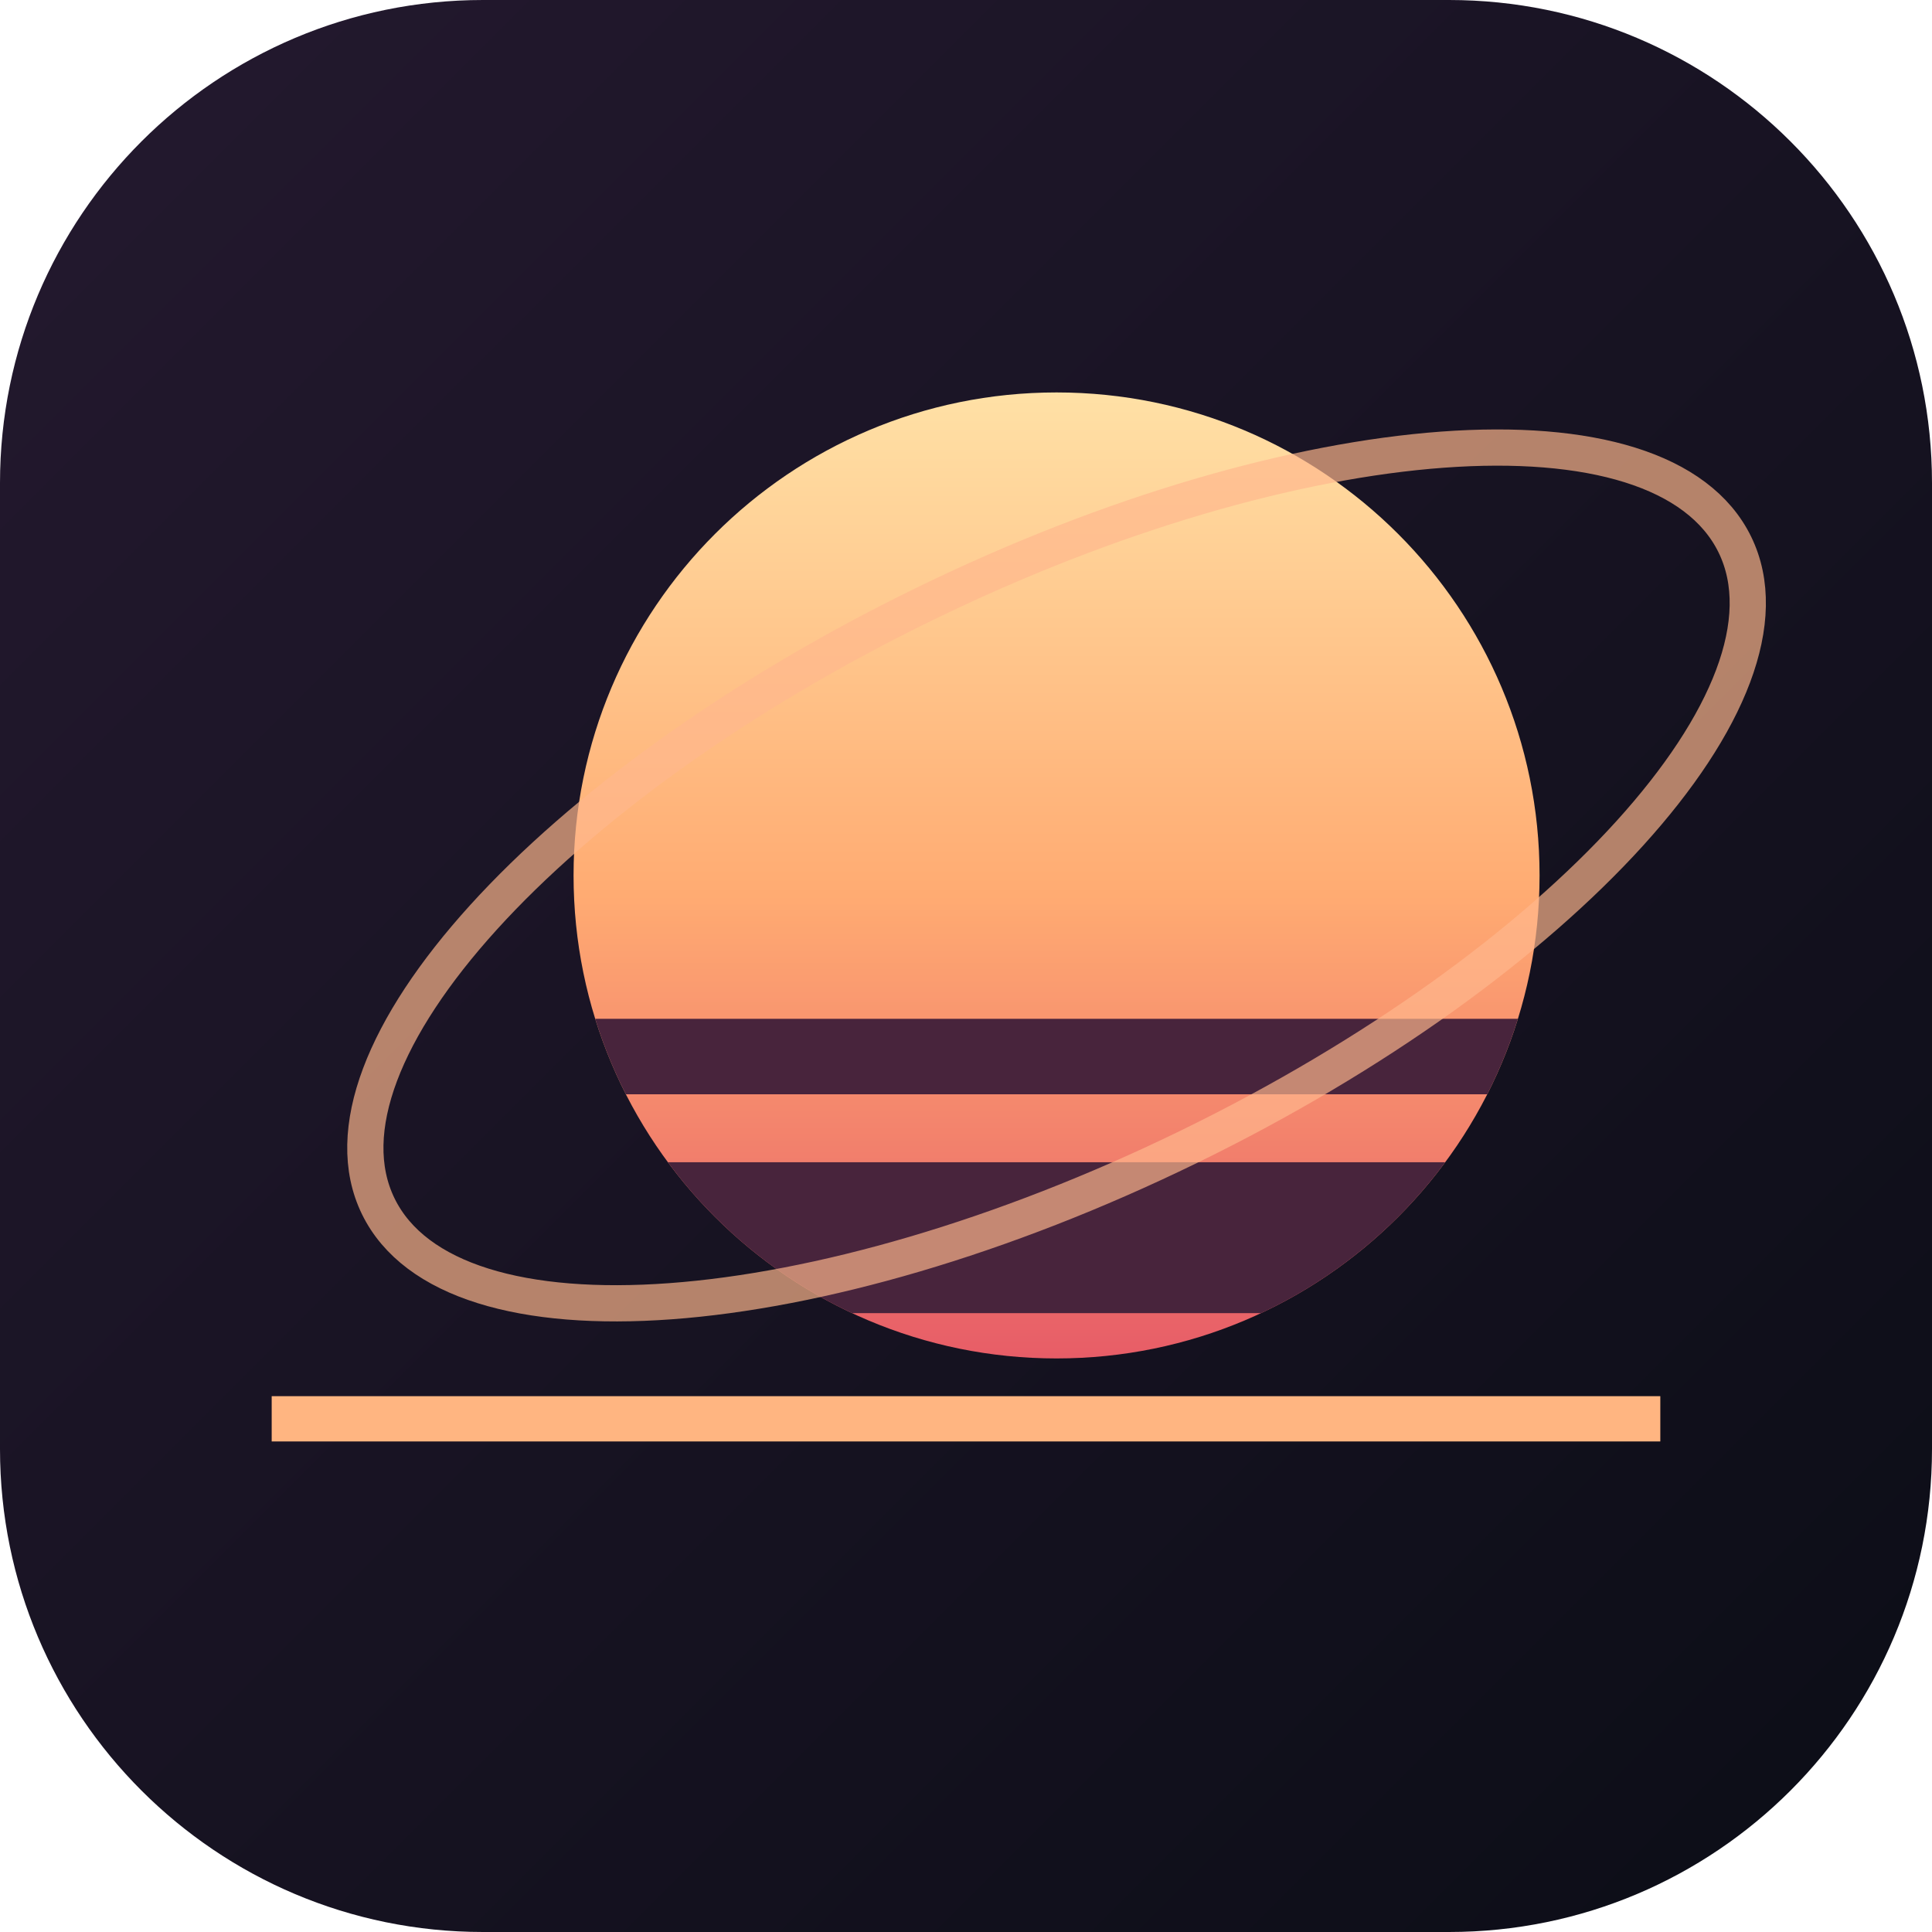
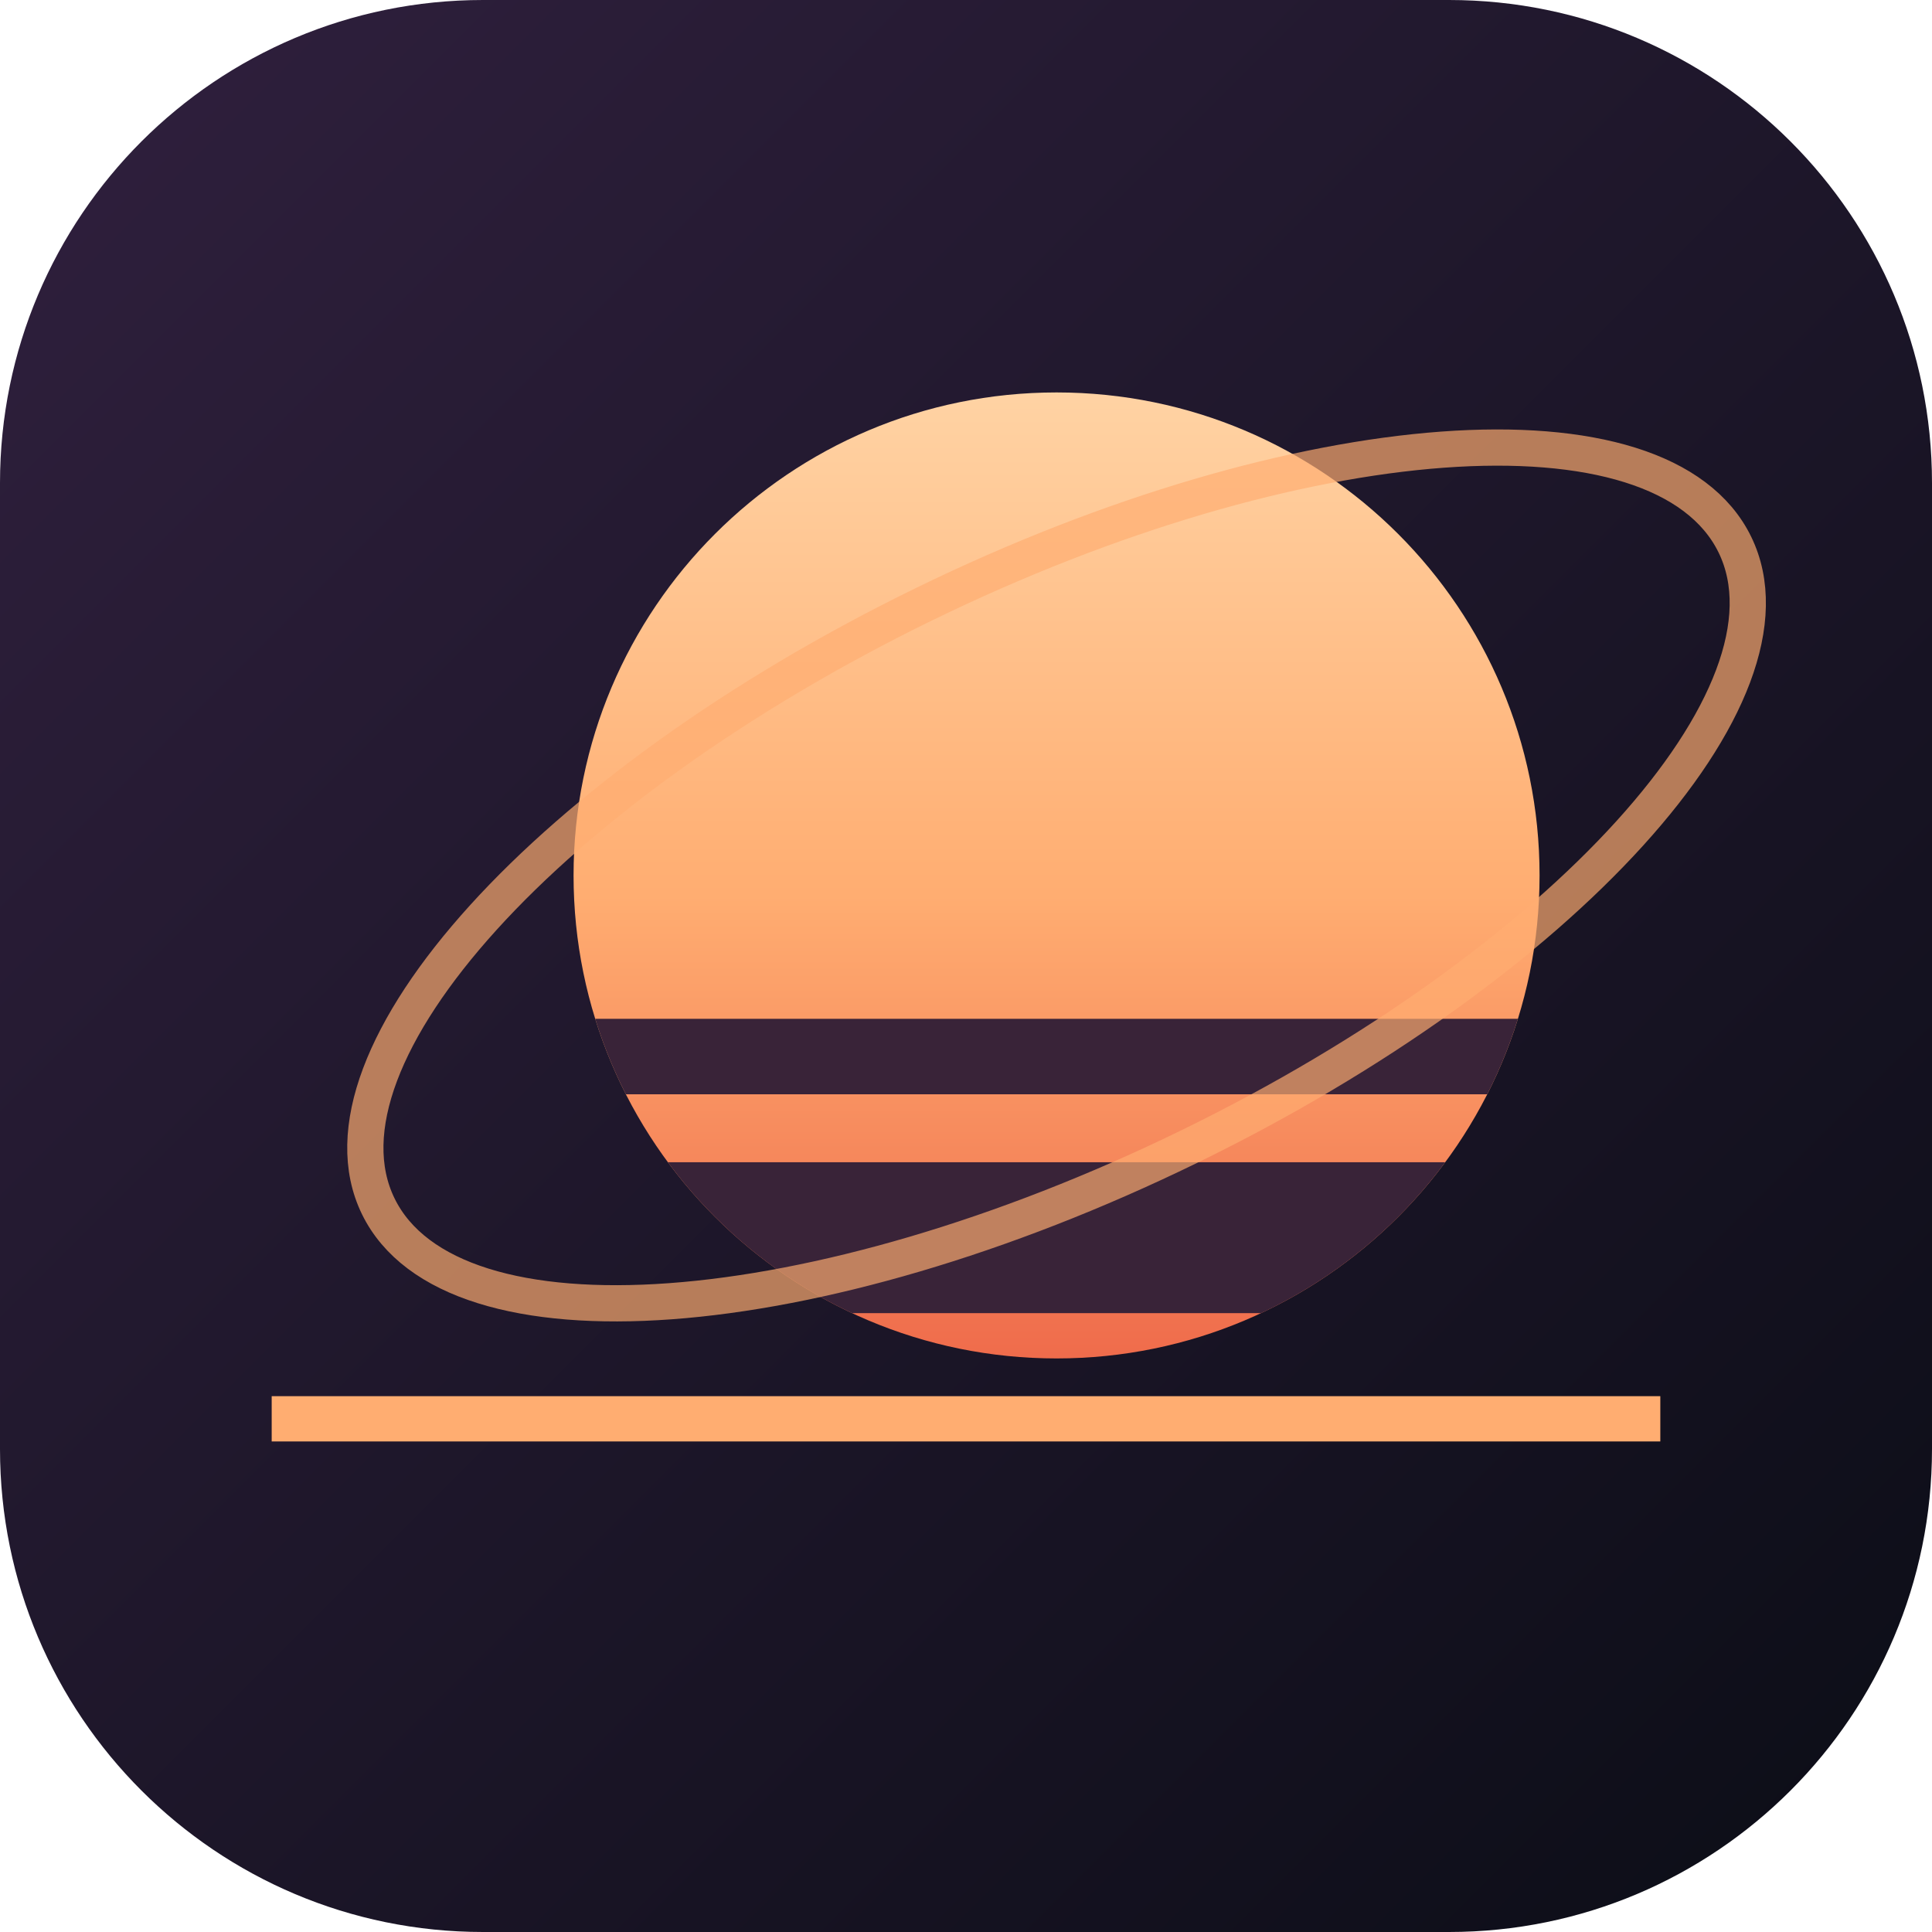
<svg xmlns="http://www.w3.org/2000/svg" width="64" height="64" viewBox="0 0 64 64">
  <defs>
    <linearGradient id="sky" x1="0" y1="0" x2="1" y2="1">
-       <stop stop-color="#24192f" />
+       <stop stop-color="#30203e" />
      <stop offset="1" stop-color="#0b0d16" />
    </linearGradient>
    <linearGradient id="disc" x1="0" y1="0" x2="0" y2="1">
-       <stop stop-color="#ffe1a6" />
-       <stop offset=".52" stop-color="#ffab72" />
-       <stop offset="1" stop-color="#e75c67" />
+       <stop stop-color="#ffd3a4" />
+       <stop offset=".52" stop-color="#ffad71" />
+       <stop offset="1" stop-color="#ef6b4b" />
    </linearGradient>
    <clipPath id="sun">
      <circle cx="35" cy="29" r="16" />
    </clipPath>
  </defs>
  <rect width="64" height="64" rx="16" fill="url(#sky)" />
  <circle cx="35" cy="29" r="16" fill="url(#disc)" />
-   <g clip-path="url(#sun)" fill="none" stroke="#48243c">
+   <g clip-path="url(#sun)" fill="none" stroke="#392338">
    <path d="M16 35H54" stroke-width="2.5" />
    <path d="M16 41H54" stroke-width="5" />
  </g>
-   <path d="M9 47H55" stroke="#ffb581" stroke-width="1.5" />
-   <ellipse cx="35" cy="29" rx="25" ry="10" transform="rotate(-26 35 29)" fill="none" stroke="#ffb88e" stroke-opacity=".68" stroke-width="1.2" />
+   <path d="M9 47H55" stroke="#ffad71" stroke-width="1.5" />
+   <ellipse cx="35" cy="29" rx="25" ry="10" transform="rotate(-26 35 29)" fill="none" stroke="#ffad71" stroke-opacity=".68" stroke-width="1.2" />
</svg>
